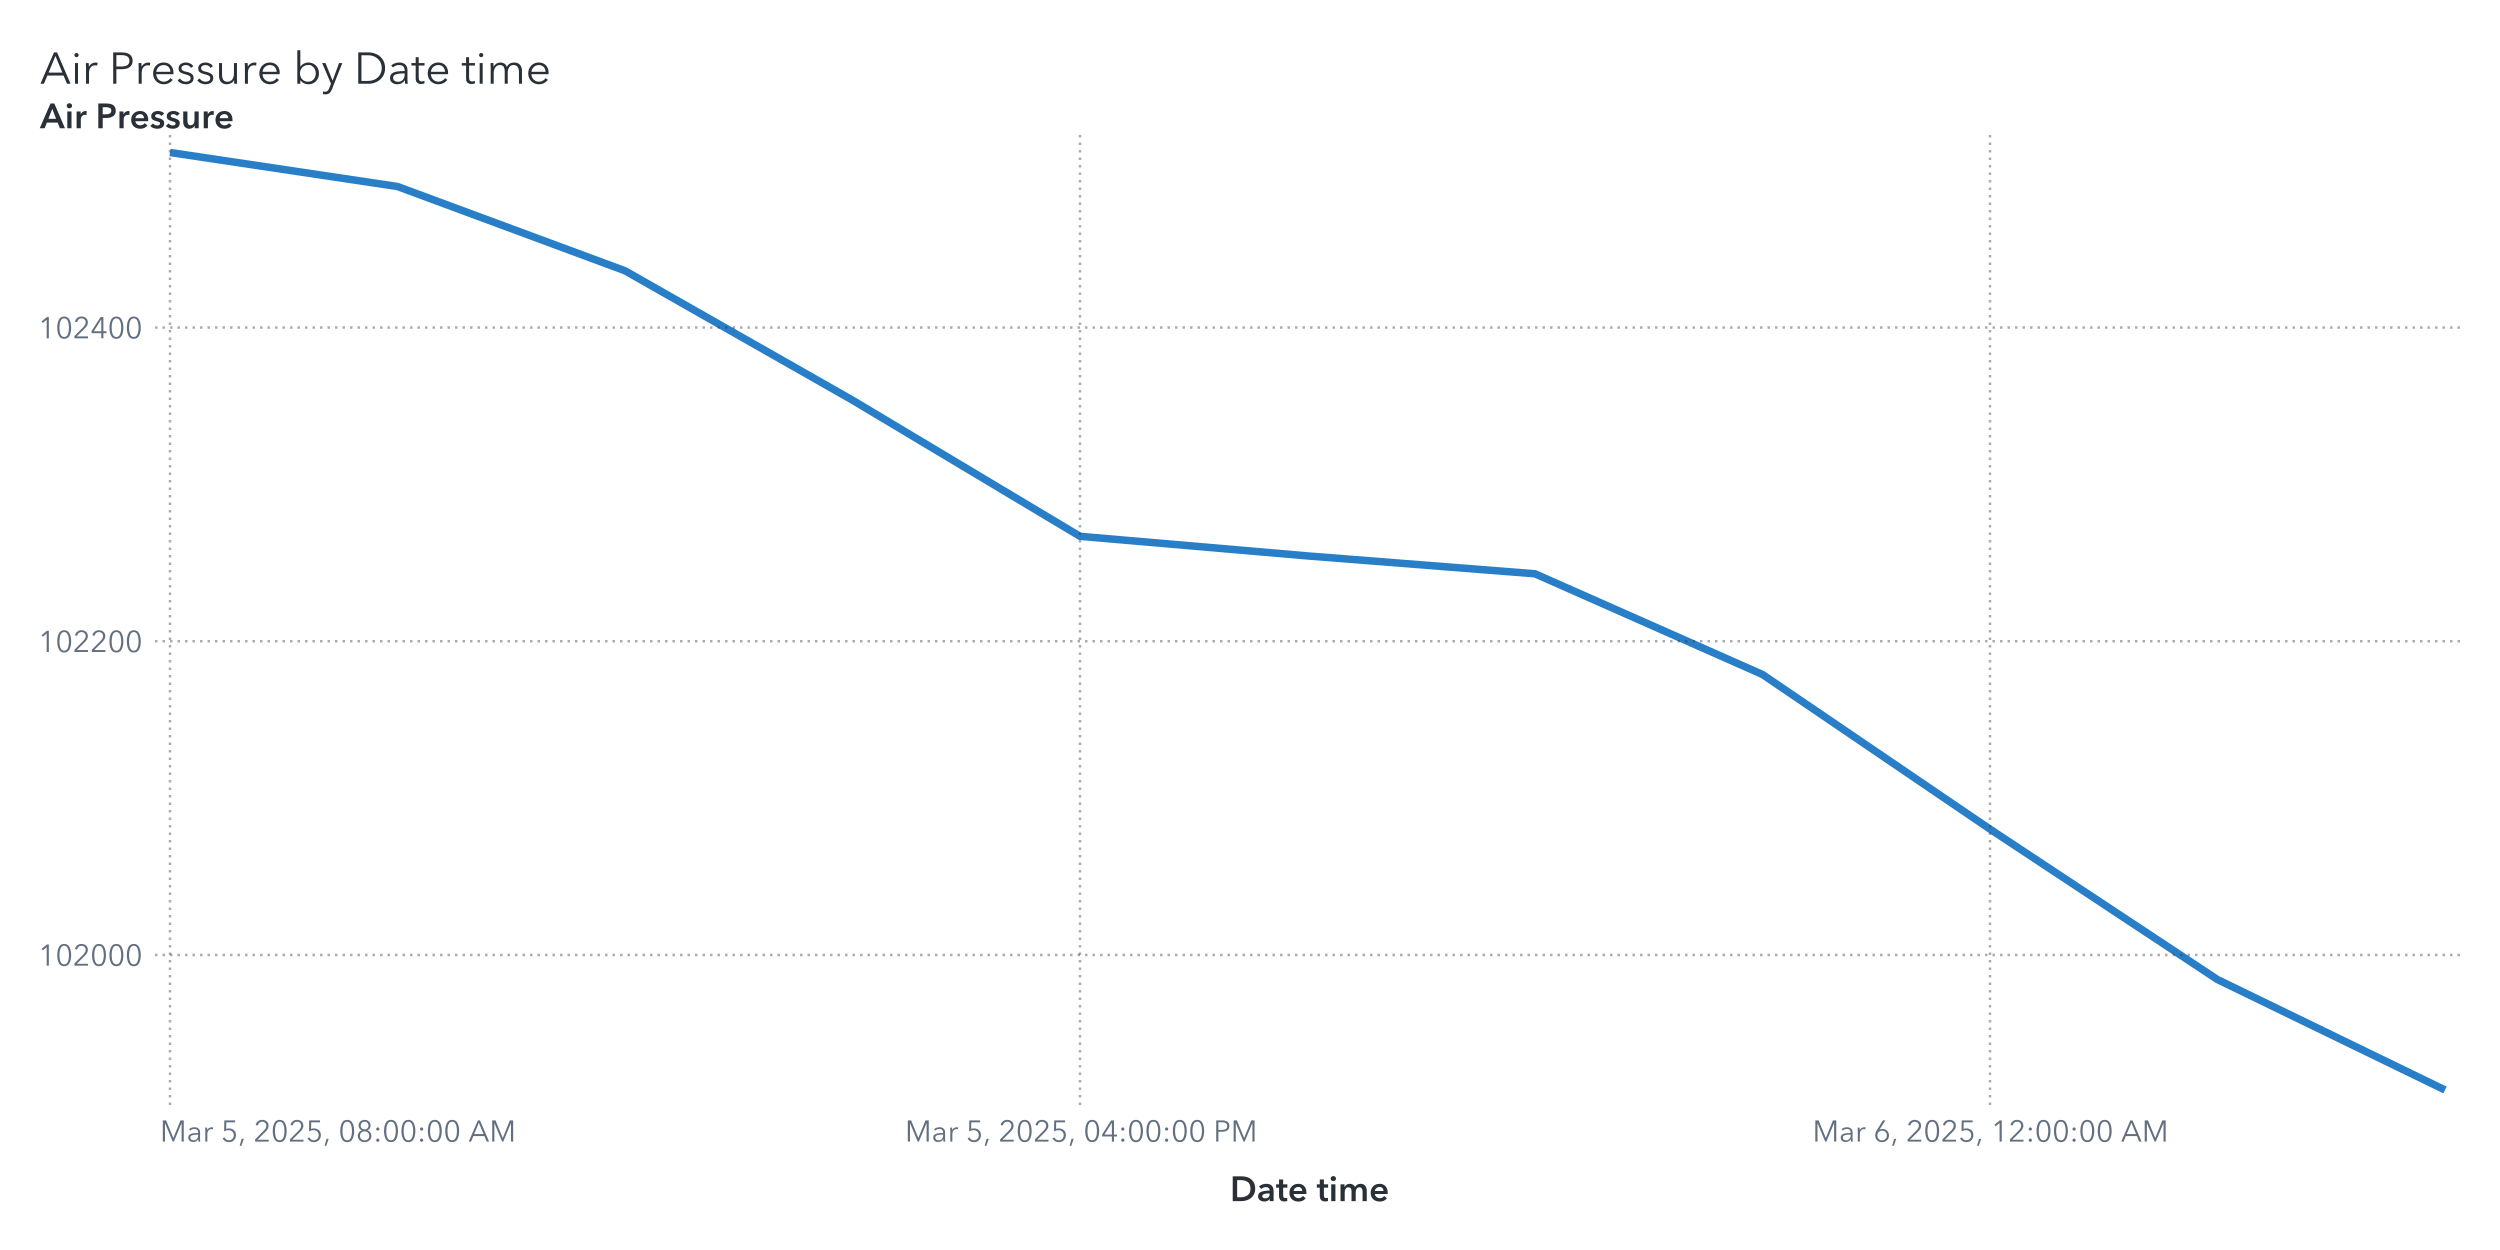
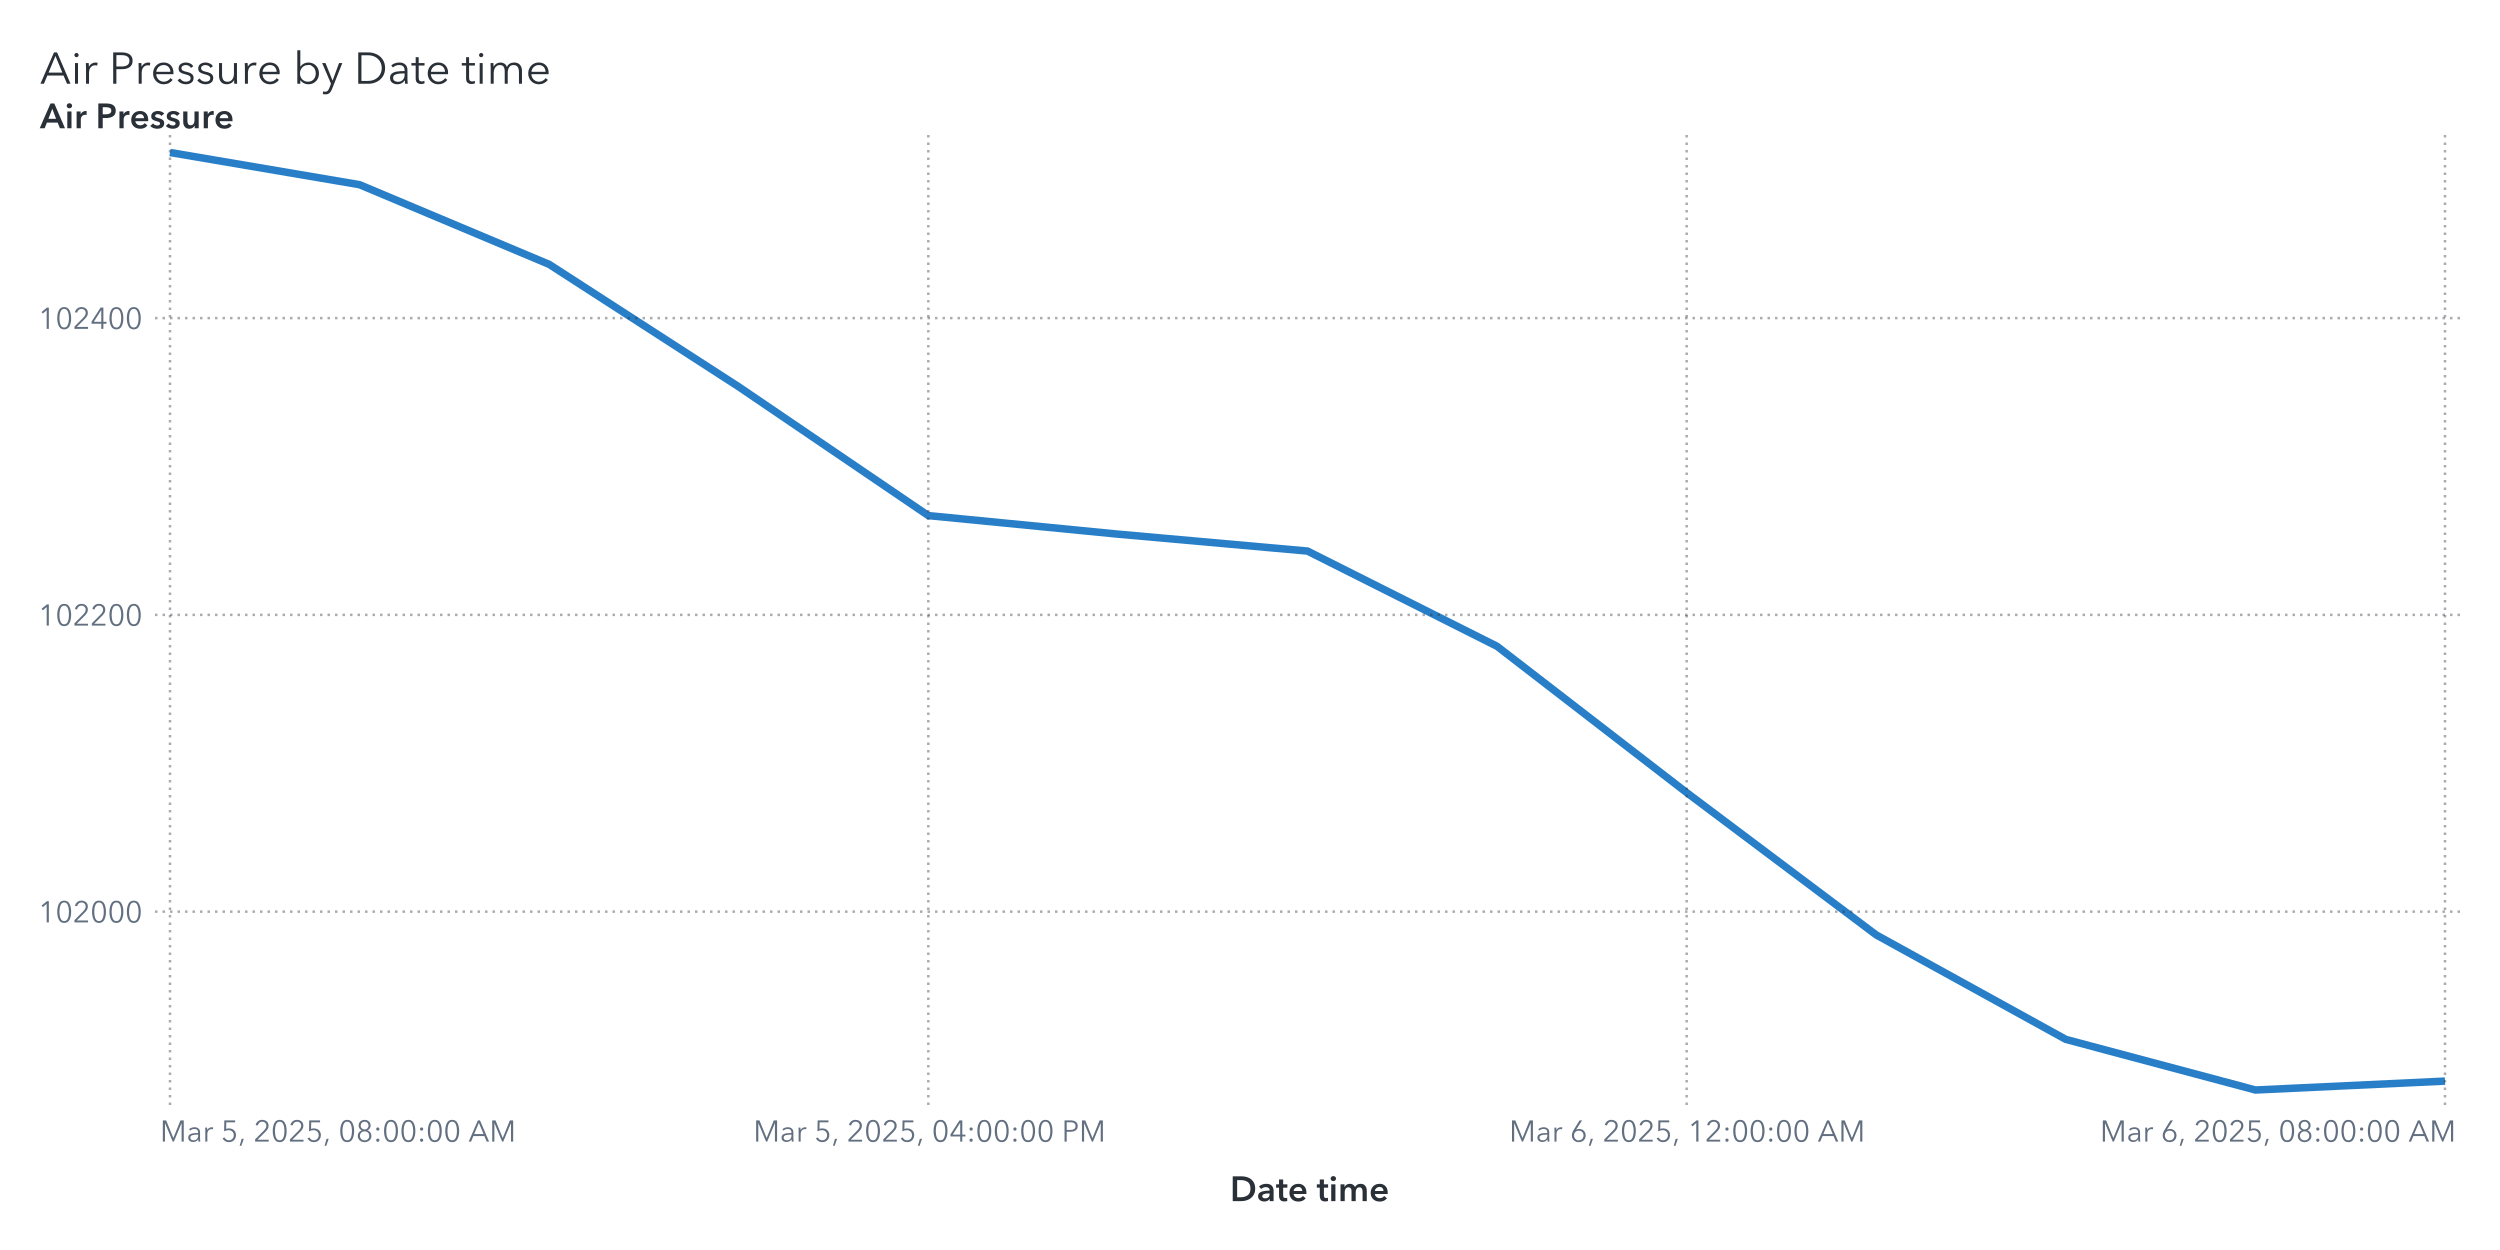
<svg xmlns="http://www.w3.org/2000/svg" xmlns:xlink="http://www.w3.org/1999/xlink" version="1.1" width="1000" height="500" viewBox="0 0 1000 500">
  <rect x="0" y="0" width="1000" height="500" fill="#ffffff">
</rect>
  <g>
    <rect x="0" y="0" rx="5" ry="5" width="1000.0" height="500.0" fill="#ffffff" opacity="0">
</rect>
    <rect x="0" y="0" rx="5" ry="5" width="1000.0" height="500.0" fill="#ffffff" opacity="0">
</rect>
    <rect x="0" y="0" rx="5" ry="5" width="1000.0" height="500.0" fill="#ffffff" opacity="0">
</rect>
    <rect x="0" y="0" rx="5" ry="5" width="1000.0" height="500.0" fill="#ffffff" opacity="0">
</rect>
    <g transform=" translate(16.0 -462.0)">
      <g transform="">
        <g fill="#2a3037" stroke="#2a3037" transform="translate(0 495.5) scale(0.0177 -0.0177)">
          <defs>
            <path id="g65/TT0" d="M89.0 0 L10.0 0 L316.0 708.0 L386.0 708.0 L690.0 0 L610.0 0 L532.0 186.0 L166.0 186.0 L89.0 0Z M193.0 252.0 L505.0 252.0 L349.0 628.0 L193.0 252.0Z">
</path>
          </defs>
          <use x="0" y="0" xlink:href="#g65/TT0" />
          <defs>
            <path id="g105/TT0" d="M125.0 600.0Q 106.0,600.0  91.5,614.0 T 77.0,648.0 Q 77.0,668.0  91.5,682.0 T 125.0,696.0 Q 144.0,696.0  158.5,682.0 T 173.0,648.0 Q 173.0,628.0  158.5,614.0 T 125.0,600.0 Z M159.0 0 L91.0 0 L91.0 468.0 L159.0 468.0 L159.0 0Z">
</path>
          </defs>
          <use x="700.0" y="0" xlink:href="#g105/TT0" />
          <defs>
            <path id="g114/TT0" d="M86.0 468.0 L151.0 468.0Q 155.0,418.0  155.0,388.0  L157.0 388.0Q 177.0,429.0  217.5,454.5 T 307.0,480.0 Q 334.0,480.0  352.0,475.0  L343.0 411.0Q 337.0,413.0  322.5,415.0 T 295.0,417.0 Q 236.0,417.0  197.0,372.5 T 158.0,240.0  L158.0 0 L90.0 0 L90.0 365.0Q 90.0,425.0  86.0,468.0 Z">
</path>
          </defs>
          <use x="950.0" y="0" xlink:href="#g114/TT0" />
          <defs>
            <path id="g80/TT0" d="M294.0 708.0Q 405.0,708.0  469.0,660.0 T 533.0,519.0 Q 533.0,426.0  468.0,377.5 T 292.0,329.0  L166.0 329.0 L166.0 0 L94.0 0 L94.0 708.0 L294.0 708.0Z M288.0 390.0Q 372.0,390.0  416.5,423.0 T 461.0,519.0 Q 461.0,583.0  416.5,614.5 T 288.0,646.0  L166.0 646.0 L166.0 390.0 L288.0 390.0Z">
</path>
          </defs>
          <use x="1560.0" y="0" xlink:href="#g80/TT0" />
          <use x="2140.0" y="0" xlink:href="#g114/TT0" />
          <defs>
            <path id="g101/TT0" d="M515.0 216.0 L127.0 216.0Q 128.0,169.0  150.5,130.5 T 212.0,69.0 T 298.0,46.0 Q 347.0,46.0  387.0,69.5 T 448.0,127.0  L499.0 87.0Q 421.0,-12.0  298.0,-12.0 Q 229.0,-12.0  174.0,20.0 T 87.5,108.0 T 56.0,234.0 Q 56.0,303.0  87.0,359.5 T 172.0,448.0 T 292.0,480.0 Q 363.0,480.0  413.5,449.5 T 490.0,366.0 T 516.0,248.0 Q 516.0,228.0  515.0,216.0 Z M292.0 423.0Q 248.0,423.0  211.5,402.0 T 153.0,345.5 T 128.0,270.0  L447.0 270.0Q 444.0,338.0  403.5,380.5 T 292.0,423.0 Z">
</path>
          </defs>
          <use x="2500.0" y="0" xlink:href="#g101/TT0" />
          <defs>
            <path id="g115/TT0" d="M224.0 423.0Q 183.0,423.0  154.0,404.5 T 125.0,350.0 Q 125.0,318.0  151.0,300.0 T 237.0,270.0 Q 320.0,253.0  359.5,220.0 T 399.0,133.0 Q 399.0,59.0  347.5,23.5 T 223.0,-12.0 Q 167.0,-12.0  118.0,11.0 T 38.0,79.0  L92.0 119.0Q 111.0,87.0  146.5,66.5 T 222.0,46.0 Q 270.0,46.0  301.0,65.5 T 332.0,128.0 Q 332.0,163.0  299.5,182.0 T 194.0,218.0 Q 136.0,232.0  98.0,258.5 T 60.0,344.0 Q 60.0,411.0  108.5,445.5 T 227.0,480.0 Q 277.0,480.0  323.0,457.5 T 391.0,396.0  L339.0 357.0Q 324.0,387.0  293.0,405.0 T 224.0,423.0 Z">
</path>
          </defs>
          <use x="3072.0" y="0" xlink:href="#g115/TT0" />
          <use x="3516.0" y="0" xlink:href="#g115/TT0" />
          <defs>
            <path id="g117/TT0" d="M426.0 80.0 L424.0 80.0Q 405.0,40.0  359.5,14.0 T 264.0,-12.0 Q 177.0,-12.0  131.5,40.0 T 86.0,181.0  L86.0 468.0 L154.0 468.0 L154.0 209.0Q 154.0,130.0  182.5,87.5 T 281.0,45.0 Q 319.0,45.0  351.0,65.5 T 403.0,127.0 T 423.0,228.0  L423.0 468.0 L491.0 468.0 L491.0 103.0Q 491.0,43.0  495.0,0  L430.0 0Q 426.0,50.0  426.0,80.0 Z">
</path>
          </defs>
          <use x="3960.0" y="0" xlink:href="#g117/TT0" />
          <use x="4541.0" y="0" xlink:href="#g114/TT0" />
          <use x="4901.0" y="0" xlink:href="#g101/TT0" />
          <defs>
            <path id="g98/TT0" d="M160.0 0 L92.0 0 L92.0 756.0 L160.0 756.0 L160.0 387.0 L162.0 387.0Q 191.0,431.0  239.0,455.5 T 339.0,480.0 Q 410.0,480.0  465.5,447.5 T 551.0,359.0 T 581.0,234.0 Q 581.0,165.0  551.0,109.0 T 465.5,20.5 T 339.0,-12.0 Q 287.0,-12.0  239.0,12.0 T 162.0,79.0  L160.0 79.0 L160.0 0Z M332.0 423.0Q 280.0,423.0  239.0,398.0 T 175.0,330.0 T 152.0,234.0 Q 152.0,181.0  175.0,138.0 T 239.0,70.5 T 332.0,46.0 Q 387.0,46.0  427.0,71.0 T 488.0,138.5 T 509.0,234.0 Q 509.0,287.0  488.0,330.0 T 427.0,398.0 T 387.0,423.0 Z">
</path>
          </defs>
          <use x="5723.0" y="0" xlink:href="#g98/TT0" />
          <defs>
            <path id="g121/TT0" d="M253.0 73.0 L398.0 468.0 L472.0 468.0 L239.0 -121.0Q 216.0,-180.0  182.5,-210.0 T 92.0,-240.0 Q 61.0,-240.0  31.0,-234.0  L38.0 -172.0Q 62.0,-180.0  88.0,-180.0 Q 121.0,-180.0  141.5,-159.5 T 178.0,-97.0  L216.0 1.0 L16.0 468.0 L92.0 468.0 L251.0 73.0 L253.0 73.0Z">
</path>
          </defs>
          <use x="6360.0" y="0" xlink:href="#g121/TT0" />
          <defs>
            <path id="g68/TT0" d="M329.0 708.0Q 421.0,708.0  507.0,667.5 T 647.0,546.5 T 701.0,354.0 Q 701.0,242.0  647.0,161.5 T 507.0,40.5 T 329.0,0  L94.0 0 L94.0 708.0 L329.0 708.0Z M309.0 64.0Q 411.0,64.0  482.5,105.0 T 589.5,212.0 T 625.0,354.0 Q 625.0,430.0  589.5,496.0 T 482.5,603.0 T 309.0,644.0  L166.0 644.0 L166.0 64.0 L309.0 64.0Z">
</path>
          </defs>
          <use x="7098.0" y="0" xlink:href="#g68/TT0" />
          <defs>
            <path id="g97/TT0" d="M260.0 423.0Q 220.0,423.0  183.0,408.0 T 121.0,368.0  L83.0 413.0Q 113.0,443.0  161.0,461.5 T 267.0,480.0 Q 347.0,480.0  398.0,436.0 T 449.0,310.0  L449.0 105.0Q 449.0,42.0  457.0,0  L396.0 0Q 389.0,40.0  389.0,76.0  L387.0 76.0Q 355.0,30.0  314.5,9.0 T 217.0,-12.0 Q 178.0,-12.0  141.0,2.5 T 79.5,49.0 T 55.0,130.0 Q 55.0,198.0  99.0,232.0 T 212.5,276.5 T 385.0,287.0  L385.0 302.0Q 385.0,362.0  353.0,392.5 T 260.0,423.0 Z M125.0 133.0Q 125.0,87.0  157.0,65.5 T 235.0,44.0 Q 304.0,44.0  344.5,89.0 T 385.0,199.0  L385.0 234.0 L365.0 234.0Q 259.0,234.0  192.0,213.5 T 125.0,133.0 Z">
</path>
          </defs>
          <use x="7855.0" y="0" xlink:href="#g97/TT0" />
          <defs>
            <path id="g116/TT0" d="M169.0 411.0 L169.0 138.0Q 169.0,89.0  187.0,70.5 T 239.0,52.0 Q 268.0,52.0  298.0,67.0  L301.0 8.0Q 264.0,-6.0  221.0,-6.0 Q 173.0,-6.0  137.0,22.0 T 101.0,119.0  L101.0 411.0 L4.0 411.0 L4.0 468.0 L101.0 468.0 L101.0 600.0 L169.0 600.0 L169.0 468.0 L301.0 468.0 L301.0 411.0 L169.0 411.0Z">
</path>
          </defs>
          <use x="8389.0" y="0" xlink:href="#g116/TT0" />
          <use x="8706.0" y="0" xlink:href="#g101/TT0" />
          <use x="9528.0" y="0" xlink:href="#g116/TT0" />
          <use x="9845.0" y="0" xlink:href="#g105/TT0" />
          <defs>
            <path id="g109/TT0" d="M311.0 480.0Q 356.0,480.0  395.0,458.0 T 455.0,381.0 Q 479.0,429.0  521.0,454.5 T 619.0,480.0 Q 706.0,480.0  751.5,428.0 T 797.0,287.0  L797.0 0 L729.0 0 L729.0 259.0Q 729.0,423.0  608.0,423.0 Q 540.0,423.0  507.5,372.5 T 475.0,249.0  L475.0 0 L407.0 0 L407.0 273.0Q 407.0,347.0  382.5,385.0 T 294.0,423.0 Q 260.0,423.0  228.5,402.5 T 177.5,340.5 T 158.0,240.0  L158.0 0 L90.0 0 L90.0 365.0Q 90.0,425.0  86.0,468.0  L151.0 468.0Q 155.0,418.0  155.0,388.0  L157.0 388.0Q 178.0,429.0  219.5,454.5 T 311.0,480.0 Z">
</path>
          </defs>
          <use x="10095.0" y="0" xlink:href="#g109/TT0" />
          <use x="10978.0" y="0" xlink:href="#g101/TT0" />
        </g>
        <text x="0" y="495.5" font-size="13.3pt" font-family="Avenir Next for SAS" fill="#2a3037" opacity="0">
Air Pressure by Date time</text>
      </g>
    </g>
    <g transform=" translate(16.0 -16.0)">
      <defs>
        <clipPath id="ClipPath0">
          <rect x="46" y="68" width="925" height="390">
</rect>
        </clipPath>
      </defs>
      <g clip-path="url(#ClipPath0)">
        <defs>
          <clipPath id="ClipPath1">
            <rect x="46" y="70" width="923" height="388">
</rect>
          </clipPath>
        </defs>
        <g clip-path="url(#ClipPath1)">
-           <polyline id="Polyline_6" points="52.0,77.0  143.0,90.61  234.0,124.31  325.0,176.07  416.0,230.53  507.0,238.37  598.0,245.52  689.0,285.8  780.0,347.66  871.0,407.83  962.0,452.0 " fill="none" stroke="#287fc7" stroke-width="3.0">
+           <polyline id="Polyline_6" points="52.0,77.0  127.83,89.88  203.67,121.75  279.5,170.72  355.33,222.24  431.17,229.66  507.0,236.43  582.83,274.53  658.67,333.05  734.5,389.97  810.33,431.76  886.17,452.0  962.0,448.44 " fill="none" stroke="#287fc7" stroke-width="3.0">
</polyline>
        </g>
-         <path d="M46.0 397.98L969.0 397.98" stroke="#2a3037" stroke-dasharray="1,2" fill="none" opacity="0.4">
- </path>
-         <path d="M46.0 272.5L969.0 272.5" stroke="#2a3037" stroke-dasharray="1,2" fill="none" opacity="0.4">
- </path>
-         <path d="M46.0 147.02L969.0 147.02" stroke="#2a3037" stroke-dasharray="1,2" fill="none" opacity="0.4">
+         <path d="M46.0 380.66L969.0 380.66" stroke="#2a3037" stroke-dasharray="1,2" fill="none" opacity="0.4">
+ </path>
+         <path d="M46.0 261.95L969.0 261.95" stroke="#2a3037" stroke-dasharray="1,2" fill="none" opacity="0.4">
+ </path>
+         <path d="M46.0 143.24L969.0 143.24" stroke="#2a3037" stroke-dasharray="1,2" fill="none" opacity="0.4">
</path>
        <path d="M52.0 458.0L52.0 70.0" stroke="#2a3037" stroke-dasharray="1,2" fill="none" opacity="0.4">
</path>
-         <path d="M416.0 458.0L416.0 70.0" stroke="#2a3037" stroke-dasharray="1,2" fill="none" opacity="0.4">
- </path>
-         <path d="M780.0 458.0L780.0 70.0" stroke="#2a3037" stroke-dasharray="1,2" fill="none" opacity="0.4">
+         <path d="M355.33 458.0L355.33 70.0" stroke="#2a3037" stroke-dasharray="1,2" fill="none" opacity="0.4">
+ </path>
+         <path d="M658.67 458.0L658.67 70.0" stroke="#2a3037" stroke-dasharray="1,2" fill="none" opacity="0.4">
+ </path>
+         <path d="M962.0 458.0L962.0 70.0" stroke="#2a3037" stroke-dasharray="1,2" fill="none" opacity="0.4">
</path>
      </g>
      <defs>
        <clipPath id="ClipPath2">
          <rect x="0" y="71" width="46" height="387">
</rect>
        </clipPath>
      </defs>
      <g clip-path="url(#ClipPath2)">
-         <g fill="#626f80" stroke="#626f80" transform="translate(-0.76 402.28) scale(0.012 -0.012)">
+         <g fill="#626f80" stroke="#626f80" transform="translate(-0.76 384.96) scale(0.012 -0.012)">
          <defs>
            <path id="g49/TT0" d="M358.0 0 L286.0 0 L286.0 619.0 L158.0 510.0 L114.0 560.0 L294.0 708.0 L358.0 708.0 L358.0 0Z">
</path>
          </defs>
          <use x="0" y="0" xlink:href="#g49/TT0" />
          <defs>
            <path id="g48/TT0" d="M522.0 353.0Q 522.0,195.0  467.0,88.5 T 290.0,-18.0 Q 167.0,-18.0  112.5,88.5 T 58.0,353.0 Q 58.0,512.0  112.5,619.0 T 290.0,726.0 Q 412.0,726.0  467.0,618.5 T 522.0,353.0 Z M131.0 353.0Q 131.0,226.0  167.5,135.0 T 290.0,44.0 Q 375.0,44.0  412.0,135.5 T 449.0,353.0 Q 449.0,480.0  412.0,572.5 T 290.0,665.0 Q 204.0,665.0  167.5,573.0 T 131.0,353.0 Z">
</path>
          </defs>
          <use x="580.0" y="0" xlink:href="#g48/TT0" />
          <defs>
            <path id="g50/TT0" d="M51.0 0 L51.0 75.0 L341.0 368.0Q 380.0,408.0  403.0,447.0 T 426.0,530.0 Q 426.0,590.0  385.5,627.5 T 286.0,665.0 Q 230.0,665.0  191.0,630.0 T 140.0,539.0  L69.0 553.0Q 84.0,629.0  144.0,677.5 T 286.0,726.0 Q 344.0,726.0  392.5,703.5 T 470.0,637.0 T 499.0,531.0 Q 499.0,469.0  470.0,421.5 T 384.0,317.0  L129.0 64.0 L504.0 64.0 L504.0 0 L51.0 0Z">
</path>
          </defs>
          <use x="1160.0" y="0" xlink:href="#g50/TT0" />
          <use x="1740.0" y="0" xlink:href="#g48/TT0" />
          <use x="2320.0" y="0" xlink:href="#g48/TT0" />
          <use x="2900.0" y="0" xlink:href="#g48/TT0" />
        </g>
-         <text id="Text_19" x="41.0" y="402.28" font-size="9.0pt" font-family="Avenir Next for SAS" fill="#626f80" text-anchor="end" opacity="0">
+         <text id="Text_21" x="41.0" y="384.96" font-size="9.0pt" font-family="Avenir Next for SAS" fill="#626f80" text-anchor="end" opacity="0">
102000</text>
-         <g fill="#626f80" stroke="#626f80" transform="translate(-0.76 276.8) scale(0.012 -0.012)">
+         <g fill="#626f80" stroke="#626f80" transform="translate(-0.76 266.25) scale(0.012 -0.012)">
          <use x="0" y="0" xlink:href="#g49/TT0" />
          <use x="580.0" y="0" xlink:href="#g48/TT0" />
          <use x="1160.0" y="0" xlink:href="#g50/TT0" />
          <use x="1740.0" y="0" xlink:href="#g50/TT0" />
          <use x="2320.0" y="0" xlink:href="#g48/TT0" />
          <use x="2900.0" y="0" xlink:href="#g48/TT0" />
        </g>
-         <text id="Text_20" x="41.0" y="276.8" font-size="9.0pt" font-family="Avenir Next for SAS" fill="#626f80" text-anchor="end" opacity="0">
+         <text id="Text_22" x="41.0" y="266.25" font-size="9.0pt" font-family="Avenir Next for SAS" fill="#626f80" text-anchor="end" opacity="0">
102200</text>
-         <g fill="#626f80" stroke="#626f80" transform="translate(-0.76 151.32) scale(0.012 -0.012)">
+         <g fill="#626f80" stroke="#626f80" transform="translate(-0.76 147.54) scale(0.012 -0.012)">
          <use x="0" y="0" xlink:href="#g49/TT0" />
          <use x="580.0" y="0" xlink:href="#g48/TT0" />
          <use x="1160.0" y="0" xlink:href="#g50/TT0" />
          <defs>
            <path id="g52/TT0" d="M436.0 234.0 L540.0 234.0 L540.0 171.0 L436.0 171.0 L436.0 0 L366.0 0 L366.0 171.0 L42.0 171.0 L42.0 241.0 L342.0 708.0 L436.0 708.0 L436.0 234.0Z M366.0 627.0 L364.0 627.0 L117.0 234.0 L366.0 234.0 L366.0 627.0Z">
</path>
          </defs>
          <use x="1740.0" y="0" xlink:href="#g52/TT0" />
          <use x="2320.0" y="0" xlink:href="#g48/TT0" />
          <use x="2900.0" y="0" xlink:href="#g48/TT0" />
        </g>
-         <text id="Text_21" x="41.0" y="151.32" font-size="9.0pt" font-family="Avenir Next for SAS" fill="#626f80" text-anchor="end" opacity="0">
+         <text id="Text_23" x="41.0" y="147.54" font-size="9.0pt" font-family="Avenir Next for SAS" fill="#626f80" text-anchor="end" opacity="0">
102400</text>
      </g>
      <g fill="#2a3037" stroke="#2a3037" transform="translate(0 67.31) scale(0.014 -0.014)">
        <defs>
          <path id="g65/TT1" d="M300.0 708.0 L409.0 708.0 L714.0 0 L570.0 0 L504.0 162.0 L197.0 162.0 L133.0 0 L-8.0 0 L300.0 708.0Z M460.0 270.0 L351.0 558.0 L240.0 270.0 L460.0 270.0Z">
</path>
        </defs>
        <use x="0" y="0" xlink:href="#g65/TT1" />
        <defs>
          <path id="g105/TT1" d="M133.0 715.0Q 166.0,715.0  188.5,694.5 T 211.0,643.0 Q 211.0,612.0  188.5,591.5 T 133.0,571.0 Q 101.0,571.0  79.0,592.5 T 57.0,643.0 Q 57.0,672.0  79.0,693.5 T 133.0,715.0 Z M74.0 480.0 L194.0 480.0 L194.0 0 L74.0 0 L74.0 480.0Z">
</path>
        </defs>
        <use x="706.0" y="0" xlink:href="#g105/TT1" />
        <defs>
          <path id="g114/TT1" d="M187.0 480.0 L187.0 400.0 L189.0 400.0Q 209.0,443.0  246.0,468.5 T 329.0,494.0 Q 346.0,494.0  358.0,491.0  L358.0 381.0Q 338.0,386.0  321.0,386.0 Q 272.0,386.0  243.0,363.0 T 203.0,310.5 T 192.0,257.0  L192.0 0 L72.0 0 L72.0 480.0 L187.0 480.0Z">
</path>
        </defs>
        <use x="974.0" y="0" xlink:href="#g114/TT1" />
        <defs>
          <path id="g80/TT1" d="M309.0 708.0Q 576.0,708.0  576.0,503.0 Q 576.0,393.0  500.0,343.0 T 301.0,293.0  L204.0 293.0 L204.0 0 L78.0 0 L78.0 708.0 L309.0 708.0Z M449.0 503.0Q 449.0,560.0  407.5,581.0 T 296.0,602.0  L204.0 602.0 L204.0 399.0 L292.0 399.0Q 363.0,399.0  406.0,422.0 T 449.0,503.0 Z">
</path>
        </defs>
        <use x="1588.0" y="0" xlink:href="#g80/TT1" />
        <use x="2198.0" y="0" xlink:href="#g114/TT1" />
        <defs>
          <path id="g101/TT1" d="M529.0 202.0 L164.0 202.0Q 168.0,152.0  208.0,118.0 T 301.0,84.0 Q 384.0,84.0  428.0,146.0  L508.0 82.0Q 437.0,-14.0  302.0,-14.0 Q 228.0,-14.0  169.5,16.5 T 77.5,104.0 T 44.0,237.0 Q 44.0,313.0  77.0,371.5 T 168.0,462.0 T 298.0,494.0 Q 402.0,494.0  466.0,427.0 T 530.0,234.0 Q 530.0,213.0  529.0,202.0 Z M297.0 404.0Q 244.0,404.0  206.0,371.0 T 164.0,288.0  L410.0 288.0Q 410.0,338.0  381.0,371.0 T 297.0,404.0 Z">
</path>
        </defs>
        <use x="2562.0" y="0" xlink:href="#g101/TT1" />
        <defs>
          <path id="g115/TT1" d="M230.0 404.0Q 198.0,404.0  175.5,391.0 T 153.0,352.0 Q 153.0,327.0  176.0,315.0 T 257.0,289.0 Q 325.0,273.0  368.5,241.0 T 412.0,146.0 Q 412.0,64.0  355.5,25.0 T 212.0,-14.0 Q 155.0,-14.0  102.0,7.0 T 15.0,65.0  L94.0 139.0Q 114.0,112.0  146.5,95.5 T 217.0,79.0 Q 248.0,79.0  271.0,93.0 T 294.0,136.0 Q 294.0,164.0  269.5,177.5 T 184.0,205.0 Q 119.0,221.0  80.5,250.5 T 42.0,341.0 Q 42.0,416.0  98.0,455.0 T 233.0,494.0 Q 287.0,494.0  336.0,475.0 T 413.0,421.0  L335.0 352.0Q 318.0,374.0  290.0,389.0 T 230.0,404.0 Z">
</path>
        </defs>
        <use x="3136.0" y="0" xlink:href="#g115/TT1" />
        <use x="3580.0" y="0" xlink:href="#g115/TT1" />
        <defs>
          <path id="g117/TT1" d="M396.0 0 L396.0 77.0 L394.0 77.0Q 377.0,39.0  336.5,12.5 T 245.0,-14.0 Q 157.0,-14.0  112.5,42.5 T 68.0,180.0  L68.0 480.0 L188.0 480.0 L188.0 214.0Q 188.0,86.0  278.0,86.0 Q 332.0,86.0  361.0,124.5 T 390.0,216.0  L390.0 480.0 L510.0 480.0 L510.0 0 L396.0 0Z">
</path>
        </defs>
        <use x="4024.0" y="0" xlink:href="#g117/TT1" />
        <use x="4606.0" y="0" xlink:href="#g114/TT1" />
        <use x="4970.0" y="0" xlink:href="#g101/TT1" />
      </g>
-       <text id="Text_22" x="0" y="67.31" font-size="10.5pt" font-family="Avenir Next for SAS" font-weight="bold" fill="#2a3037" text-anchor="start" opacity="0">
+       <text id="Text_24" x="0" y="67.31" font-size="10.5pt" font-family="Avenir Next for SAS" font-weight="bold" fill="#2a3037" text-anchor="start" opacity="0">
Air Pressure</text>
      <defs>
        <clipPath id="ClipPath3">
          <rect x="46" y="458" width="922" height="42">
</rect>
        </clipPath>
      </defs>
      <g clip-path="url(#ClipPath3)">
        <g fill="#626f80" stroke="#626f80" transform="translate(48.0 472.65) scale(0.012 -0.012)">
          <defs>
            <path id="g77/TT0" d="M444.0 122.0 L445.0 122.0 L682.0 708.0 L792.0 708.0 L792.0 0 L720.0 0 L720.0 615.0 L718.0 615.0 L462.0 0 L424.0 0 L168.0 615.0 L166.0 615.0 L166.0 0 L94.0 0 L94.0 708.0 L204.0 708.0 L444.0 122.0Z">
</path>
          </defs>
          <use x="0" y="0" xlink:href="#g77/TT0" />
          <use x="886.0" y="0" xlink:href="#g97/TT0" />
          <use x="1420.0" y="0" xlink:href="#g114/TT0" />
          <defs>
            <path id="g53/TT0" d="M180.0 644.0 L175.0 425.0Q 219.0,441.0  273.0,441.0 Q 339.0,441.0  391.5,413.0 T 473.5,334.5 T 503.0,219.0 Q 503.0,151.0  473.5,97.0 T 390.5,12.5 T 268.0,-18.0 Q 194.0,-18.0  140.0,16.0 T 56.0,111.0  L121.0 140.0Q 140.0,96.0  179.0,70.0 T 264.0,44.0 Q 311.0,44.0  349.0,66.0 T 408.5,126.5 T 430.0,212.0 Q 430.0,289.0  380.5,335.5 T 254.0,382.0 Q 180.0,382.0  107.0,343.0  L114.0 708.0 L475.0 708.0 L475.0 644.0 L180.0 644.0Z">
</path>
          </defs>
          <use x="2030.0" y="0" xlink:href="#g53/TT0" />
          <defs>
            <path id="g44/TT0" d="M102.0 -140.0 L45.0 -140.0 L112.0 95.0 L183.0 95.0 L102.0 -140.0Z">
</path>
          </defs>
          <use x="2610.0" y="0" xlink:href="#g44/TT0" />
          <use x="3120.0" y="0" xlink:href="#g50/TT0" />
          <use x="3700.0" y="0" xlink:href="#g48/TT0" />
          <use x="4280.0" y="0" xlink:href="#g50/TT0" />
          <use x="4860.0" y="0" xlink:href="#g53/TT0" />
          <use x="5440.0" y="0" xlink:href="#g44/TT0" />
          <use x="5950.0" y="0" xlink:href="#g48/TT0" />
          <defs>
            <path id="g56/TT0" d="M517.0 186.0Q 517.0,126.0  486.0,79.5 T 403.0,7.5 T 290.0,-18.0 Q 229.0,-18.0  177.0,7.5 T 94.0,79.5 T 63.0,186.0 Q 63.0,256.0  100.5,306.5 T 197.0,375.0  L197.0 377.0Q 150.0,393.0  120.0,437.5 T 90.0,537.0 Q 90.0,593.0  117.0,636.0 T 190.0,702.5 T 290.0,726.0 Q 344.0,726.0  390.0,702.5 T 463.0,636.0 T 490.0,537.0 Q 490.0,482.0  460.0,437.5 T 383.0,377.0  L383.0 375.0Q 442.0,358.0  479.5,307.0 T 517.0,186.0 Z M290.0 406.0Q 345.0,406.0  382.5,442.0 T 420.0,533.0 Q 420.0,590.0  383.0,627.5 T 290.0,665.0 Q 234.0,665.0  197.0,627.5 T 160.0,533.0 Q 160.0,478.0  197.5,442.0 T 290.0,406.0 Z M290.0 43.0Q 359.0,43.0  402.0,86.0 T 445.0,194.0 Q 445.0,258.0  402.0,300.0 T 290.0,342.0 Q 221.0,342.0  178.0,300.0 T 135.0,194.0 Q 135.0,129.0  178.0,86.0 T 290.0,43.0 Z">
</path>
          </defs>
          <use x="6530.0" y="0" xlink:href="#g56/TT0" />
          <defs>
            <path id="g58/TT0" d="M150.0 366.0Q 127.0,366.0  111.5,382.0 T 96.0,420.0 Q 96.0,442.0  111.5,458.0 T 150.0,474.0 Q 173.0,474.0  188.5,458.0 T 204.0,420.0 Q 204.0,398.0  188.5,382.0 T 150.0,366.0 Z M150.0 -6.0Q 127.0,-6.0  111.5,10.0 T 96.0,48.0 Q 96.0,70.0  111.5,86.0 T 150.0,102.0 Q 173.0,102.0  188.5,86.0 T 204.0,48.0 Q 204.0,26.0  188.5,10.0 T 150.0,-6.0 Z">
</path>
          </defs>
          <use x="7110.0" y="0" xlink:href="#g58/TT0" />
          <use x="7410.0" y="0" xlink:href="#g48/TT0" />
          <use x="7990.0" y="0" xlink:href="#g48/TT0" />
          <use x="8570.0" y="0" xlink:href="#g58/TT0" />
          <use x="8870.0" y="0" xlink:href="#g48/TT0" />
          <use x="9450.0" y="0" xlink:href="#g48/TT0" />
          <use x="10280.0" y="0" xlink:href="#g65/TT0" />
          <use x="10980.0" y="0" xlink:href="#g77/TT0" />
        </g>
-         <text id="Text_24" x="119.0" y="472.65" font-size="9.0pt" font-family="Avenir Next for SAS" fill="#626f80" text-anchor="middle" opacity="0">
+         <text id="Text_26" x="119.0" y="472.65" font-size="9.0pt" font-family="Avenir Next for SAS" fill="#626f80" text-anchor="middle" opacity="0">
Mar 5, 2025, 08:00:00 AM</text>
-         <g fill="#626f80" stroke="#626f80" transform="translate(346.0 472.65) scale(0.012 -0.012)">
+         <g fill="#626f80" stroke="#626f80" transform="translate(285.33 472.65) scale(0.012 -0.012)">
          <use x="0" y="0" xlink:href="#g77/TT0" />
          <use x="886.0" y="0" xlink:href="#g97/TT0" />
          <use x="1420.0" y="0" xlink:href="#g114/TT0" />
          <use x="2030.0" y="0" xlink:href="#g53/TT0" />
          <use x="2610.0" y="0" xlink:href="#g44/TT0" />
          <use x="3120.0" y="0" xlink:href="#g50/TT0" />
          <use x="3700.0" y="0" xlink:href="#g48/TT0" />
          <use x="4280.0" y="0" xlink:href="#g50/TT0" />
          <use x="4860.0" y="0" xlink:href="#g53/TT0" />
          <use x="5440.0" y="0" xlink:href="#g44/TT0" />
          <use x="5950.0" y="0" xlink:href="#g48/TT0" />
          <use x="6530.0" y="0" xlink:href="#g52/TT0" />
          <use x="7110.0" y="0" xlink:href="#g58/TT0" />
          <use x="7410.0" y="0" xlink:href="#g48/TT0" />
          <use x="7990.0" y="0" xlink:href="#g48/TT0" />
          <use x="8570.0" y="0" xlink:href="#g58/TT0" />
          <use x="8870.0" y="0" xlink:href="#g48/TT0" />
          <use x="9450.0" y="0" xlink:href="#g48/TT0" />
          <use x="10280.0" y="0" xlink:href="#g80/TT0" />
          <use x="10860.0" y="0" xlink:href="#g77/TT0" />
        </g>
-         <text id="Text_25" x="416.0" y="472.65" font-size="9.0pt" font-family="Avenir Next for SAS" fill="#626f80" text-anchor="middle" opacity="0">
+         <text id="Text_27" x="355.33" y="472.65" font-size="9.0pt" font-family="Avenir Next for SAS" fill="#626f80" text-anchor="middle" opacity="0">
Mar 5, 2025, 04:00:00 PM</text>
-         <g fill="#626f80" stroke="#626f80" transform="translate(709.0 472.65) scale(0.012 -0.012)">
+         <g fill="#626f80" stroke="#626f80" transform="translate(587.67 472.65) scale(0.012 -0.012)">
          <use x="0" y="0" xlink:href="#g77/TT0" />
          <use x="886.0" y="0" xlink:href="#g97/TT0" />
          <use x="1420.0" y="0" xlink:href="#g114/TT0" />
          <defs>
            <path id="g54/TT0" d="M203.0 397.0Q 218.0,409.0  247.0,416.0 T 304.0,423.0 Q 365.0,423.0  414.5,395.5 T 492.0,318.0 T 520.0,205.0 Q 520.0,140.0  490.5,89.5 T 408.5,10.5 T 290.0,-18.0 Q 224.0,-18.0  171.5,10.5 T 89.5,89.5 T 60.0,205.0 Q 60.0,255.0  77.0,301.5 T 124.0,397.0  L317.0 708.0 L400.0 708.0 L201.0 399.0 L203.0 397.0Z M290.0 43.0Q 336.0,43.0  372.0,64.0 T 428.0,122.0 T 448.0,205.0 Q 448.0,275.0  405.0,320.0 T 290.0,365.0 Q 218.0,365.0  175.0,320.0 T 132.0,205.0 Q 132.0,159.0  152.0,122.0 T 208.0,64.0 T 244.0,43.0 Z">
</path>
          </defs>
          <use x="2030.0" y="0" xlink:href="#g54/TT0" />
          <use x="2610.0" y="0" xlink:href="#g44/TT0" />
          <use x="3120.0" y="0" xlink:href="#g50/TT0" />
          <use x="3700.0" y="0" xlink:href="#g48/TT0" />
          <use x="4280.0" y="0" xlink:href="#g50/TT0" />
          <use x="4860.0" y="0" xlink:href="#g53/TT0" />
          <use x="5440.0" y="0" xlink:href="#g44/TT0" />
          <use x="5950.0" y="0" xlink:href="#g49/TT0" />
          <use x="6530.0" y="0" xlink:href="#g50/TT0" />
          <use x="7110.0" y="0" xlink:href="#g58/TT0" />
          <use x="7410.0" y="0" xlink:href="#g48/TT0" />
          <use x="7990.0" y="0" xlink:href="#g48/TT0" />
          <use x="8570.0" y="0" xlink:href="#g58/TT0" />
          <use x="8870.0" y="0" xlink:href="#g48/TT0" />
          <use x="9450.0" y="0" xlink:href="#g48/TT0" />
          <use x="10280.0" y="0" xlink:href="#g65/TT0" />
          <use x="10980.0" y="0" xlink:href="#g77/TT0" />
        </g>
-         <text id="Text_26" x="780.0" y="472.65" font-size="9.0pt" font-family="Avenir Next for SAS" fill="#626f80" text-anchor="middle" opacity="0">
+         <text id="Text_28" x="658.67" y="472.65" font-size="9.0pt" font-family="Avenir Next for SAS" fill="#626f80" text-anchor="middle" opacity="0">
Mar 6, 2025, 12:00:00 AM</text>
+         <g fill="#626f80" stroke="#626f80" transform="translate(824.0 472.65) scale(0.012 -0.012)">
+           <use x="0" y="0" xlink:href="#g77/TT0" />
+           <use x="886.0" y="0" xlink:href="#g97/TT0" />
+           <use x="1420.0" y="0" xlink:href="#g114/TT0" />
+           <use x="2030.0" y="0" xlink:href="#g54/TT0" />
+           <use x="2610.0" y="0" xlink:href="#g44/TT0" />
+           <use x="3120.0" y="0" xlink:href="#g50/TT0" />
+           <use x="3700.0" y="0" xlink:href="#g48/TT0" />
+           <use x="4280.0" y="0" xlink:href="#g50/TT0" />
+           <use x="4860.0" y="0" xlink:href="#g53/TT0" />
+           <use x="5440.0" y="0" xlink:href="#g44/TT0" />
+           <use x="5950.0" y="0" xlink:href="#g48/TT0" />
+           <use x="6530.0" y="0" xlink:href="#g56/TT0" />
+           <use x="7110.0" y="0" xlink:href="#g58/TT0" />
+           <use x="7410.0" y="0" xlink:href="#g48/TT0" />
+           <use x="7990.0" y="0" xlink:href="#g48/TT0" />
+           <use x="8570.0" y="0" xlink:href="#g58/TT0" />
+           <use x="8870.0" y="0" xlink:href="#g48/TT0" />
+           <use x="9450.0" y="0" xlink:href="#g48/TT0" />
+           <use x="10280.0" y="0" xlink:href="#g65/TT0" />
+           <use x="10980.0" y="0" xlink:href="#g77/TT0" />
+         </g>
+         <text id="Text_29" x="895.0" y="472.65" font-size="9.0pt" font-family="Avenir Next for SAS" fill="#626f80" text-anchor="middle" opacity="0">
+ Mar 6, 2025, 08:00:00 AM</text>
      </g>
      <g fill="#2a3037" stroke="#2a3037" transform="translate(476.0 496.44) scale(0.014 -0.014)">
        <defs>
          <path id="g68/TT1" d="M329.0 708.0Q 430.0,708.0  518.5,673.0 T 663.5,558.5 T 720.0,354.0 Q 720.0,237.0  663.0,157.0 T 516.5,38.5 T 329.0,0  L78.0 0 L78.0 708.0 L329.0 708.0Z M585.0 354.0Q 585.0,492.0  506.0,546.0 T 309.0,600.0  L204.0 600.0 L204.0 110.0 L309.0 110.0Q 424.0,110.0  504.5,166.5 T 585.0,354.0 Z">
</path>
        </defs>
        <use x="0" y="0" xlink:href="#g68/TT1" />
        <defs>
          <path id="g97/TT1" d="M367.0 61.0Q 349.0,29.0  308.5,8.5 T 218.0,-12.0 Q 175.0,-12.0  134.0,3.0 T 65.5,51.5 T 38.0,137.0 Q 38.0,233.0  131.0,266.5 T 368.0,300.0  L368.0 312.0Q 368.0,354.0  337.0,377.0 T 258.0,400.0 Q 221.0,400.0  186.0,384.5 T 127.0,345.0  L65.0 418.0Q 105.0,455.0  158.5,474.5 T 268.0,494.0 Q 385.0,494.0  433.5,436.0 T 482.0,292.0  L482.0 0 L370.0 0 L370.0 61.0 L367.0 61.0Z M341.0 219.0Q 158.0,219.0  158.0,139.0 Q 158.0,107.0  182.5,93.0 T 242.0,79.0 Q 303.0,79.0  335.5,111.5 T 368.0,202.0  L368.0 219.0 L341.0 219.0Z">
</path>
        </defs>
        <use x="764.0" y="0" xlink:href="#g97/TT1" />
        <defs>
          <path id="g116/TT1" d="M3.0 480.0 L87.0 480.0 L87.0 619.0 L205.0 619.0 L205.0 480.0 L325.0 480.0 L325.0 384.0 L205.0 384.0 L205.0 161.0Q 205.0,125.0  218.0,106.0 T 268.0,87.0 Q 299.0,87.0  319.0,97.0  L323.0 3.0Q 289.0,-10.0  243.0,-10.0 Q 155.0,-10.0  121.0,35.5 T 87.0,160.0  L87.0 384.0 L3.0 384.0 L3.0 480.0Z">
</path>
        </defs>
        <use x="1314.0" y="0" xlink:href="#g116/TT1" />
        <use x="1654.0" y="0" xlink:href="#g101/TT1" />
        <use x="2478.0" y="0" xlink:href="#g116/TT1" />
        <use x="2818.0" y="0" xlink:href="#g105/TT1" />
        <defs>
          <path id="g109/TT1" d="M822.0 300.0 L822.0 0 L702.0 0 L702.0 266.0Q 702.0,394.0  612.0,394.0 Q 560.0,394.0  533.0,354.5 T 506.0,262.0  L506.0 0 L386.0 0 L386.0 290.0Q 386.0,337.0  363.5,365.5 T 297.0,394.0 Q 246.0,394.0  219.0,355.5 T 192.0,264.0  L192.0 0 L72.0 0 L72.0 480.0 L186.0 480.0 L186.0 403.0 L188.0 403.0Q 205.0,442.0  244.0,468.0 T 337.0,494.0 Q 390.0,494.0  428.0,470.0 T 487.0,403.0 Q 511.0,447.0  551.5,470.5 T 645.0,494.0 Q 733.0,494.0  777.5,437.5 T 822.0,300.0 Z">
</path>
        </defs>
        <use x="3086.0" y="0" xlink:href="#g109/TT1" />
        <use x="3976.0" y="0" xlink:href="#g101/TT1" />
      </g>
-       <text id="Text_27" x="507.0" y="496.44" font-size="10.5pt" font-family="Avenir Next for SAS" font-weight="bold" fill="#2a3037" text-anchor="middle" opacity="0">
+       <text id="Text_30" x="507.0" y="496.44" font-size="10.5pt" font-family="Avenir Next for SAS" font-weight="bold" fill="#2a3037" text-anchor="middle" opacity="0">
Date time</text>
    </g>
    <g transform=" translate(16.0 -16.0)">
</g>
    <g transform=" translate(16.0 -16.0)">
</g>
    <g transform=" translate(16.0 -16.0)">
</g>
  </g>
</svg>
